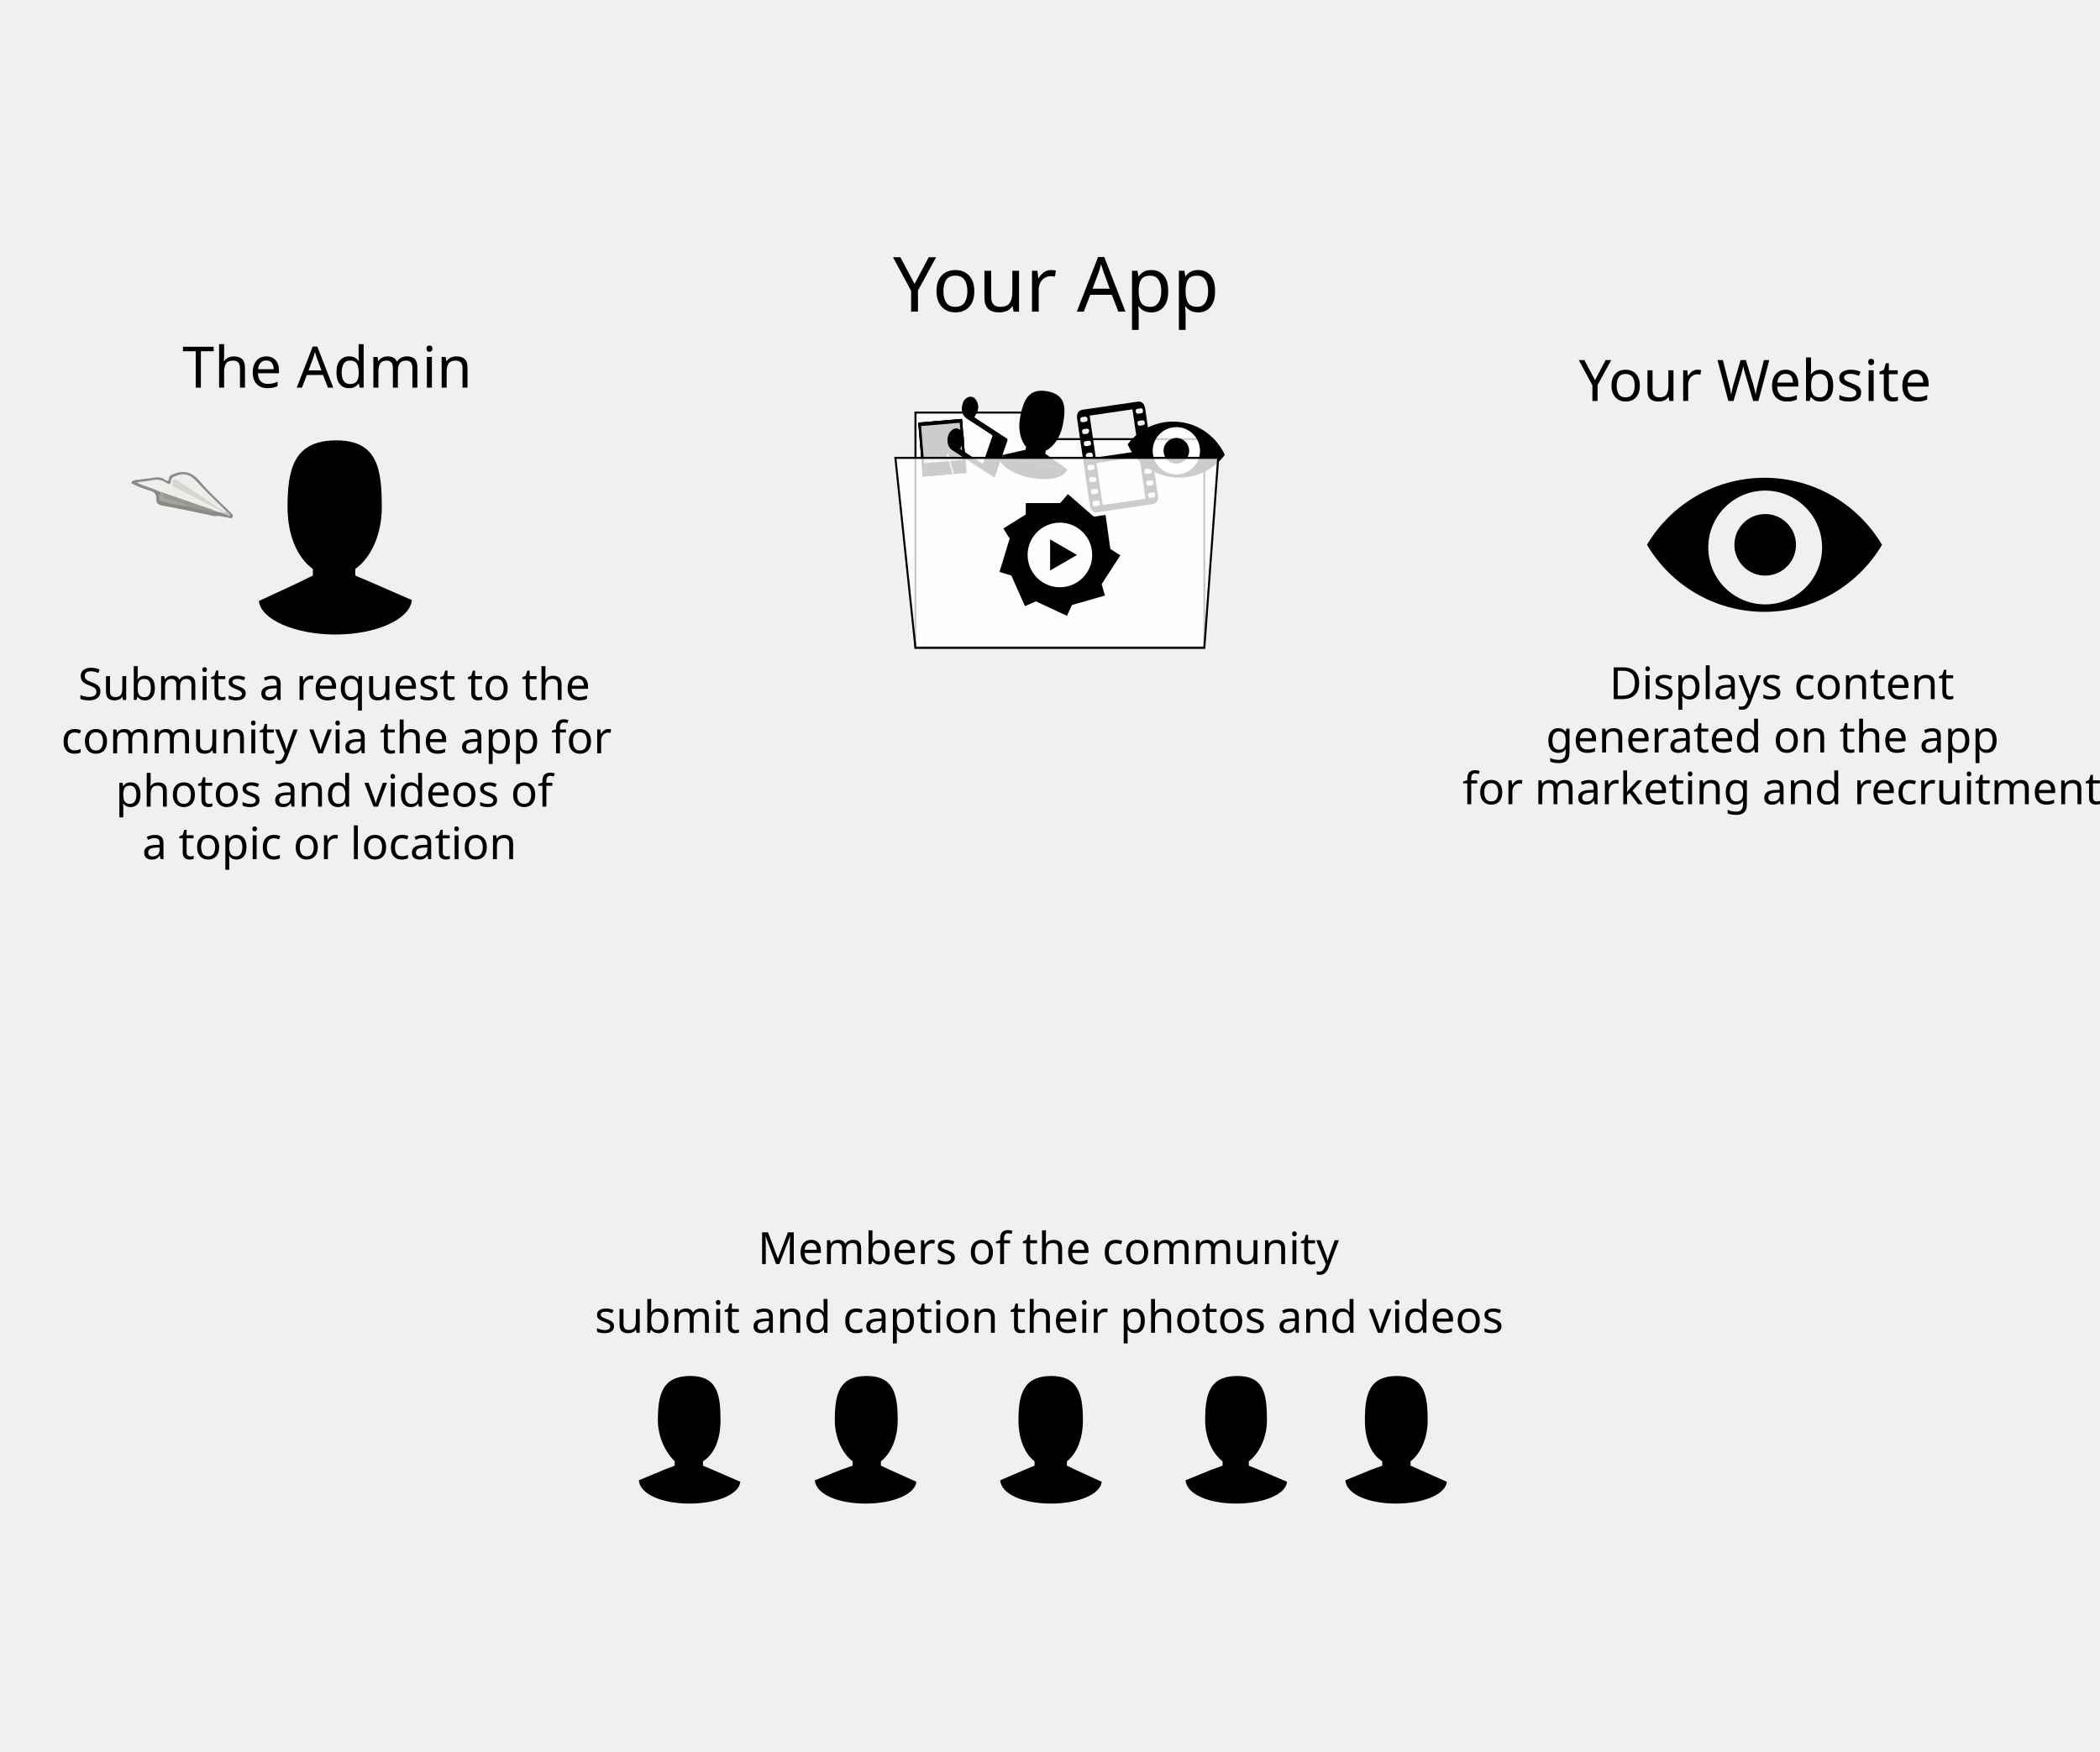
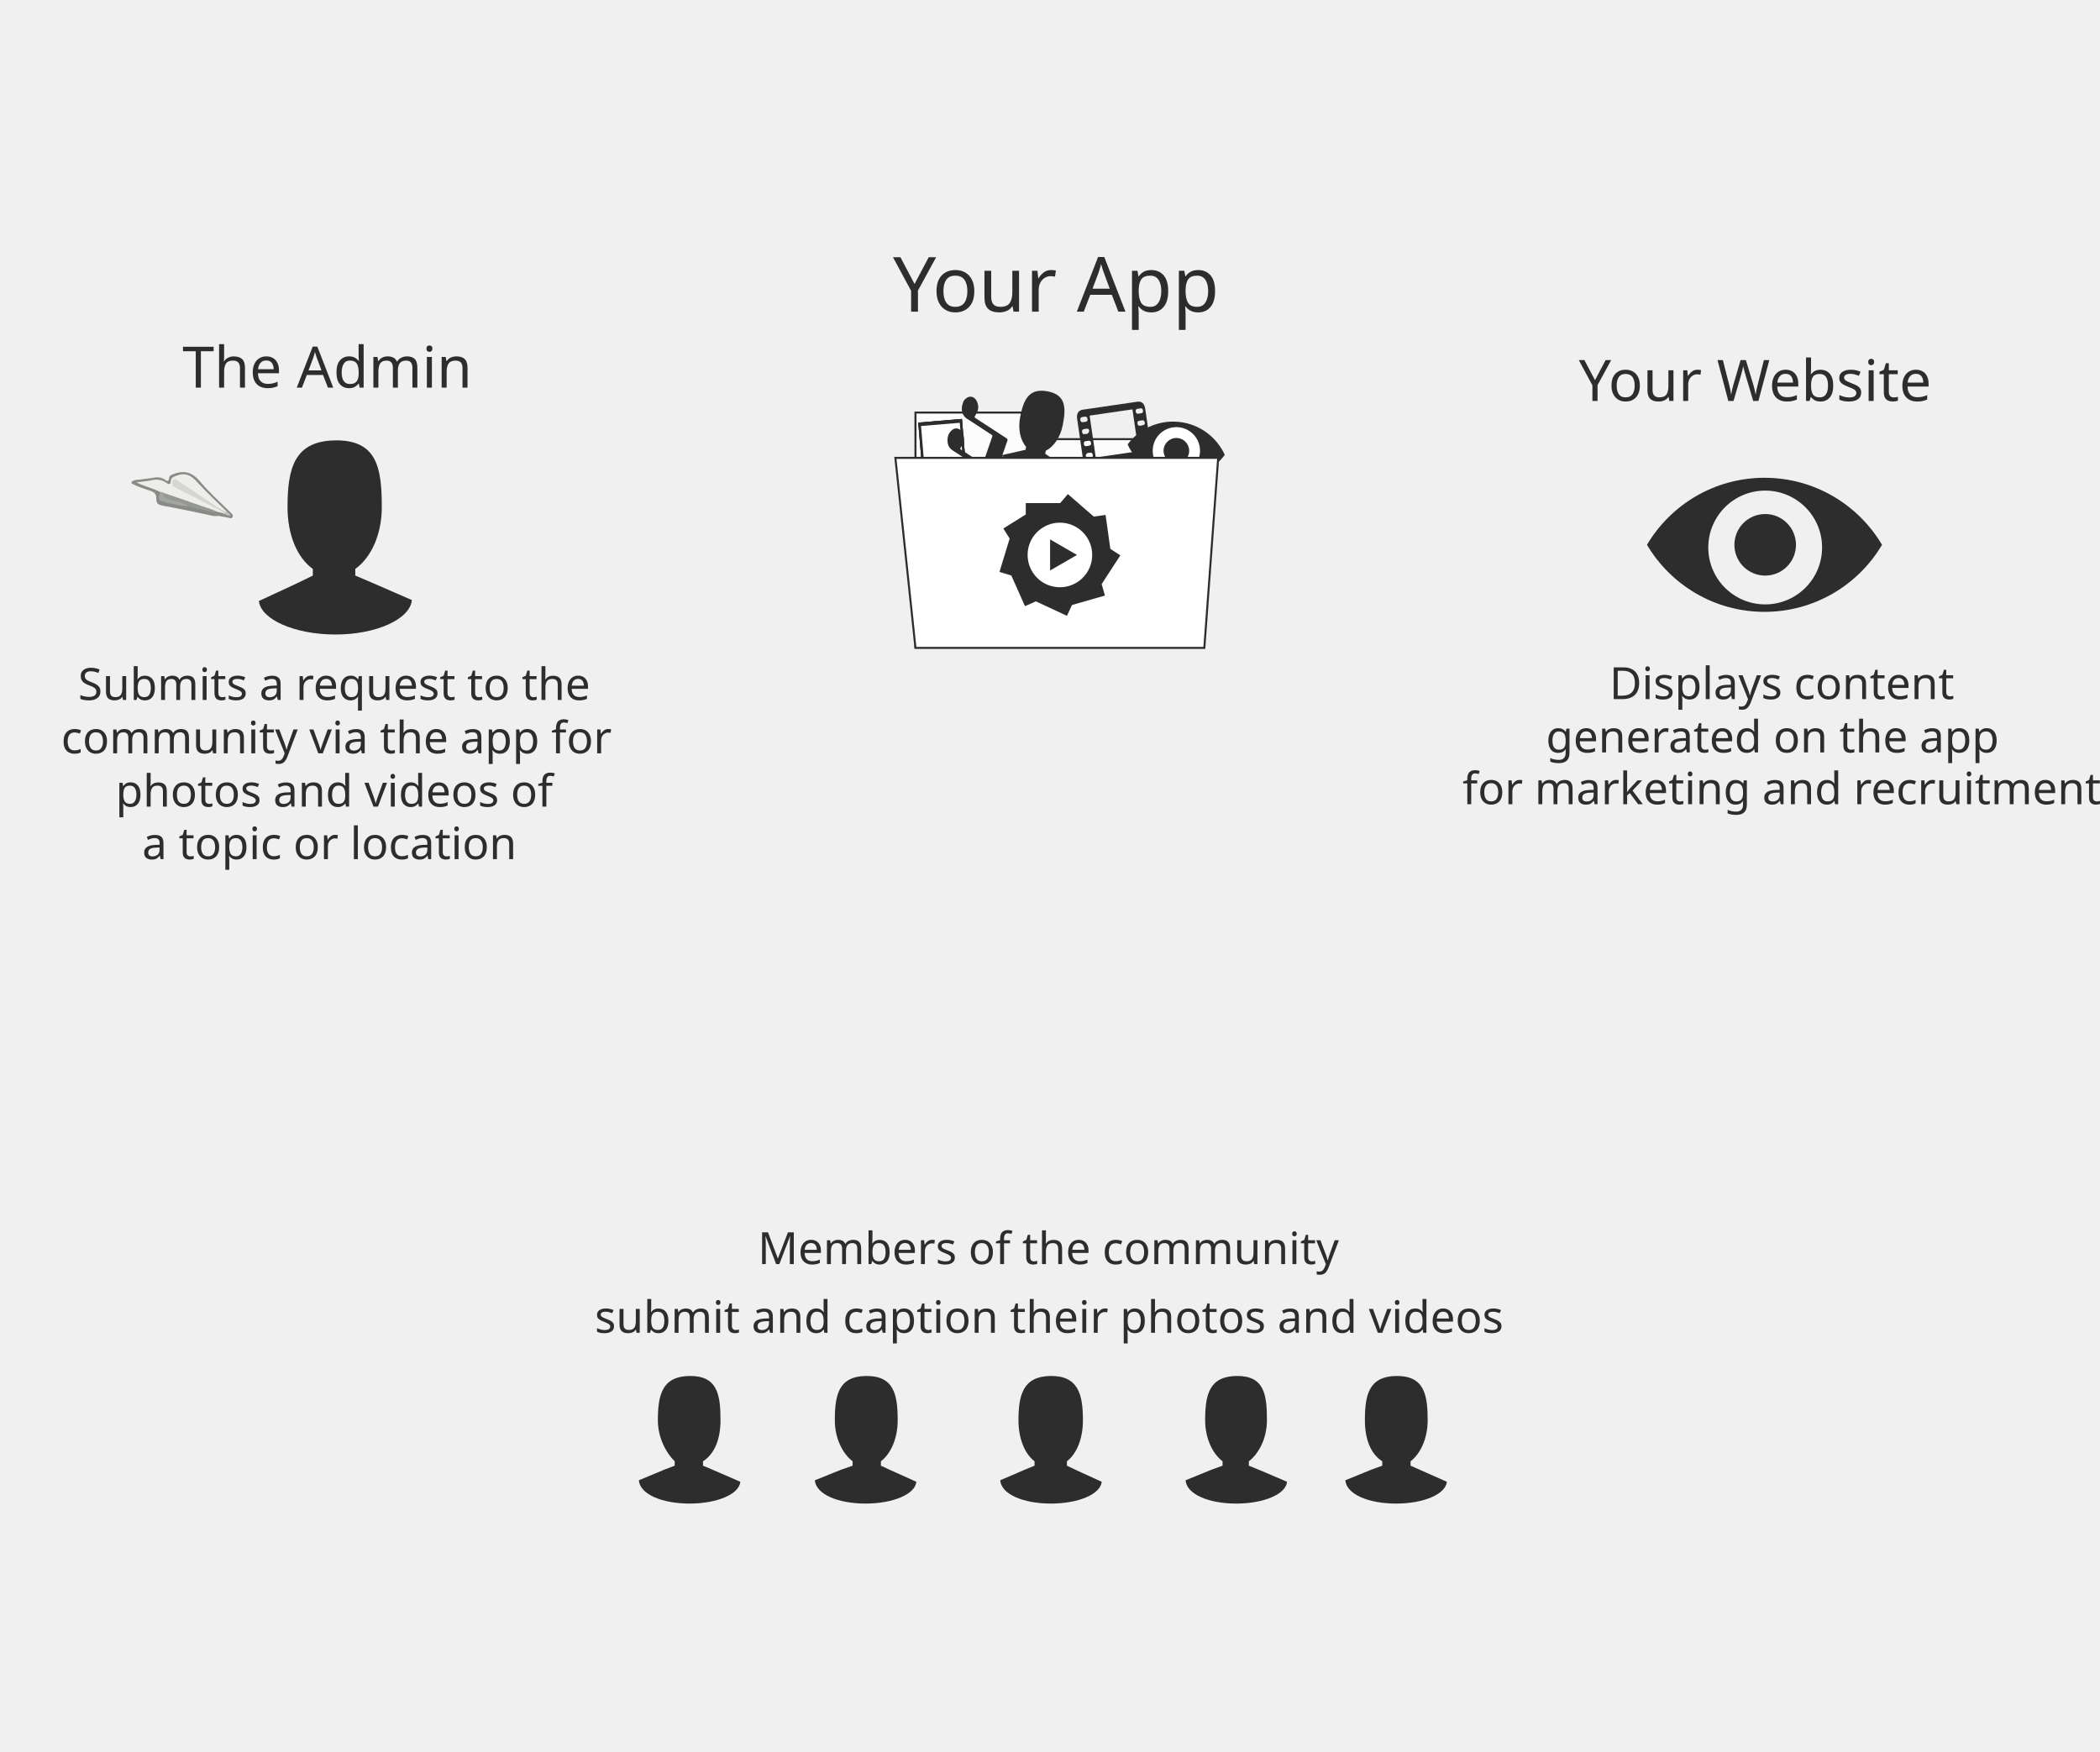
<svg xmlns="http://www.w3.org/2000/svg" version="1.1" id="Layer_1" x="0px" y="0px" viewBox="0 0 1038.77 866.689" style=" background-color:white;enable-background:new 0 0 1038.77 766.689;" xml:space="preserve">
  <style type="text/css">
	.st0{font-size:75.407px;}
	.st1{fill-rule:evenodd;clip-rule:evenodd;fill:#A3A5A1;}
- 	.st2{fill:none;stroke:black;stroke-width:2;stroke-miterlimit:10;stroke-dasharray:10.669,10.669;}
+ 	.st2{fill:none;stroke:#2d2d2d;stroke-width:2;stroke-miterlimit:10;stroke-dasharray:10.669,10.669;}
	.st3{font-size:21.994px;}
- 	.st4{fill:none;stroke:black;stroke-miterlimit:10;}
+ 	.st4{fill:none;stroke:#2d2d2d;stroke-miterlimit:10;}
	.st5{font-size:28.307px;}
	.st6{fill-rule:evenodd;clip-rule:evenodd;fill:#898B86;}
	.st7{fill-rule:evenodd;clip-rule:evenodd;fill:#EDEDEB;}
	.st8{fill-rule:evenodd;clip-rule:evenodd;fill:#BDBFBA;}
- 	.st9{fill:#black;}
+ 	.st9{fill:#2d2d2d;}
+ 	.st9w{fill:white;}
	.st10{fill:none;}
	.st11{fill-rule:evenodd;clip-rule:evenodd;fill:#969893;}
- 	.st12{fill-rule:evenodd;clip-rule:evenodd;fill:#black;}
- 	.st13{fill:#fff; opacity:0.8;}
- 	.st14{font-family:'Avenir-Heavy', sans-serif;}
+ 	.st12{fill-rule:evenodd;clip-rule:evenodd;fill:#2d2d2d;}
+ 	.st13{fill:#fff;}
+ 	.st14{font-family:'Avenir', sans-serif;}
	.st15{font-family:'Avenir-Roman', sans-serif;}
	.st16{fill-rule:evenodd;clip-rule:evenodd;fill:#D3D7CF;}
	.st17{font-size:37.703px;}
</style>
  <rect x="240.819" y="-1.473" class="st10" width="557.008" height="144.529" />
  <g>
    <g>
-       <polygon class="st13" points="516.596,217.259 504.992,204.103 452.839,204.103 452.839,217.259 452.839,320.139 595.722,320.139     595.722,217.259   " />
+       <polygon class="st13" style="opacity: 0.8;" points="516.596,217.259 504.992,204.103 452.839,204.103 452.839,217.259 452.839,320.139 595.722,320.139     595.722,217.259   " />
      <polygon class="st4" points="516.596,217.259 504.992,204.103 452.839,204.103 452.839,217.259 452.839,320.139 595.722,320.139     595.722,217.259   " />
      <g>
        <path class="st9" d="M503.367,223.406l-9.211,2.087l16.93,3.351l16.933,3.354l-7.722-5.439l-3.282-2.312l0.293-1.467    c3.862-1.91,7.176-6.598,8.353-12.531c1.683-8.507,1.792-15.143-7.592-16.87c-9.142-1.681-11.762,4.2-13.445,12.705    c-1.173,5.932,0.102,11.529,2.947,14.768l-0.29,1.468L503.367,223.406z">
		</path>
        <path class="st9" d="M509.613,236.363c9.1,1.802,17.162-0.063,18.4-4.161l-33.829-6.698    C493.766,229.763,500.512,234.562,509.613,236.363L509.613,236.363z">
		</path>
        <animateTransform attributeName="transform" begin="0.1" attributeType="HML" type="translate" dur="7.5s" values="25,360;0,-25;0,25;310,35;" repeatCount="indefinite" />
      </g>
      <g>
        <path class="st13" d="M596.064,223.196c0,7.249-5.877,13.127-13.125,13.127c-7.251,0-13.128-5.879-13.128-13.127    c0-7.25,5.877-13.126,13.128-13.126C590.188,210.07,596.064,215.947,596.064,223.196L596.064,223.196z">
		</path>
        <path class="st9" d="M583.296,208.734c-10.229-1.108-19.768,3.427-25.518,11.109c3.974,8.733,12.318,15.206,22.548,16.312    c10.232,1.11,19.767-3.426,25.519-11.107C601.871,216.314,593.527,209.843,583.296,208.734L583.296,208.734z M580.632,234.647    c-6.427-0.697-11.07-6.471-10.377-12.898c0.696-6.424,6.472-11.071,12.897-10.374c6.428,0.694,11.075,6.469,10.377,12.895    C592.834,230.696,587.059,235.344,580.632,234.647L580.632,234.647z">
		</path>
        <path class="st9" d="M588.189,223.693c-0.376,3.476-3.502,5.99-6.979,5.614c-3.476-0.377-5.991-3.5-5.613-6.979    c0.376-3.476,3.499-5.989,6.978-5.613C586.053,217.091,588.565,220.216,588.189,223.693L588.189,223.693z">
		</path>
        <animateTransform attributeName="transform" begin="0.6" attributeType="HML" type="translate" dur="7s" values="0,350;0,-15;0,15;300,25;" repeatCount="indefinite" />
      </g>
      <path class="st9" d="M569.638,223.75c1.028,7.037,2.049,14.076,3.092,21.111c0.187,1.269,0.209,2.51-0.534,3.405    c-0.44,0.526-1.074,1-1.678,1.093c-9.345,1.418-18.695,2.774-28.045,4.132c-1.498,0.217-2.765-0.919-3.299-2.894    c-0.062-0.228-0.096-0.463-0.133-0.698c-2.075-14.208-4.156-28.416-6.226-42.625c-0.385-2.66,0.615-4.275,2.777-4.591    c8.969-1.311,17.937-2.622,26.907-3.935c2.334-0.34,3.599,0.83,4.03,3.75C567.569,209.581,568.6,216.667,569.638,223.75    L569.638,223.75z M542.017,226.334c7.107-1.038,14.117-2.064,21.173-3.094c-1.018-6.953-2.021-13.821-3.028-20.718    c-7.093,1.036-14.128,2.065-21.172,3.094C540.001,212.557,541.002,219.397,542.017,226.334L542.017,226.334z M545.45,249.841    c7.117-1.042,14.109-2.062,21.187-3.097c-1.019-6.956-2.027-13.85-3.036-20.762c-7.104,1.038-14.121,2.063-21.185,3.097    C543.432,236.018,544.436,242.887,545.45,249.841L545.45,249.841z M567.745,231.79c-0.223,0.032-0.442,0.078-0.664,0.093    c-0.773,0.063-1.057,0.657-0.94,1.506c0.119,0.858,0.645,1.149,1.304,1.067c0.223-0.029,0.443-0.072,0.665-0.099    c1.341-0.161,1.824-0.611,1.604-1.611C569.4,231.326,568.523,231.673,567.745,231.79L567.745,231.79z M538.714,224.052    c-0.421,0.06-0.786-0.017-0.971,0.167c-0.312,0.319-0.758,0.844-0.699,1.204c0.074,0.465,0.547,0.951,0.934,1.244    c0.222,0.168,0.618-0.023,0.932-0.067c1.377-0.198,1.853-0.627,1.637-1.577C540.225,223.615,539.361,223.939,538.714,224.052    L538.714,224.052z M568.563,237.714c-0.064,0.009-0.128,0.021-0.189,0.026c-1.055,0.131-1.5,0.611-1.382,1.484    c0.125,0.894,0.644,1.205,1.751,1.048c0.06-0.01,0.124-0.019,0.187-0.027c1.365-0.2,1.812-0.613,1.668-1.547    C570.453,237.786,569.858,237.502,568.563,237.714L568.563,237.714z M565.221,213.956c-0.348,0.052-0.791-0.041-1.018,0.186    c-0.312,0.316-0.677,0.899-0.618,1.314c0.058,0.42,0.587,1.041,0.939,1.097c0.652,0.105,1.374-0.002,1.964-0.293    c0.316-0.156,0.64-0.92,0.567-1.336c-0.072-0.413-0.605-0.814-0.994-1.063C565.845,213.725,565.505,213.913,565.221,213.956    L565.221,213.956z M536.424,208.75c0,0.002,0,0.005,0,0.008c0.191-0.026,0.378-0.062,0.57-0.082    c0.692-0.07,1.053-0.563,0.95-1.388c-0.11-0.887-0.61-1.276-1.34-1.154c-0.504,0.082-1.018,0.113-1.51,0.243    c-0.578,0.154-0.818,0.646-0.699,1.39c0.116,0.736,0.477,1.13,1.08,1.113C535.794,208.874,536.109,208.797,536.424,208.75    L536.424,208.75z M539.747,232.522c0.25-0.037,0.503-0.083,0.758-0.109c0.71-0.073,1.014-0.608,0.909-1.417    c-0.103-0.76-0.539-1.182-1.186-1.12c-0.509,0.05-1.018,0.118-1.515,0.219c-0.667,0.135-0.99,0.614-0.835,1.483    c0.143,0.809,0.563,1.131,1.205,1.041C539.305,232.587,539.526,232.554,539.747,232.522L539.747,232.522z M542.075,247.8    c-0.223,0.033-0.443,0.063-0.664,0.097c-0.719,0.104-1.084,0.558-0.93,1.494c0.15,0.89,0.642,1.144,1.304,1.049    c0.312-0.046,0.627-0.112,0.945-0.133c0.784-0.052,1.45-0.351,1.282-1.492c-0.166-1.14-0.891-1.24-1.652-1.061    C542.266,247.78,542.169,247.786,542.075,247.8L542.075,247.8z M566.396,222.392c1.344-0.195,1.736-0.565,1.596-1.502    c-0.137-0.925-0.679-1.211-1.967-1.01c-0.772,0.12-1.716,0.042-1.631,1.485C564.452,222.34,564.997,222.598,566.396,222.392    L566.396,222.392z M537.161,214.672c0.283-0.041,0.646,0.037,0.834-0.148c0.333-0.34,0.768-0.803,0.789-1.269    c0.039-0.724-0.431-1.228-1.091-1.177c-0.57,0.045-1.143,0.124-1.697,0.251c-0.636,0.148-0.869,0.677-0.716,1.463    c0.142,0.735,0.514,1.081,1.126,0.992C536.658,214.748,536.909,214.71,537.161,214.672L537.161,214.672z M541.171,241.896    c-0.222,0.032-0.443,0.072-0.664,0.095c-0.638,0.06-0.983,0.454-0.917,1.273c0.071,0.861,0.479,1.274,1.178,1.235    c0.251-0.013,0.504-0.062,0.754-0.098c1.383-0.202,1.845-0.62,1.623-1.574C542.812,241.402,541.94,241.809,541.171,241.896    L541.171,241.896z M540.339,238.572c0.561-0.125,0.876-0.179,1.183-0.268c0.758-0.222,1.108-1.157,0.567-1.826    c-0.341-0.417-1.056-0.665-1.524-0.567c-0.648,0.135-1.636-0.172-1.811,1.003c-0.065,0.436,0.159,1.198,0.449,1.437    C539.554,238.645,540.11,238.54,540.339,238.572L540.339,238.572z M563.72,204.572c0.252-0.037,0.503-0.082,0.757-0.109    c0.711-0.073,1.021-0.587,0.893-1.414c-0.117-0.776-0.553-1.141-1.21-1.028c-0.5,0.085-1.006,0.157-1.513,0.221    c-0.655,0.086-0.965,0.547-0.851,1.34c0.12,0.839,0.563,1.224,1.263,1.088C563.274,204.626,563.498,204.604,563.72,204.572    L563.72,204.572z M569.838,246.143c0.123-0.018,0.248-0.047,0.374-0.053c0.745-0.042,1.384-0.3,1.239-1.404    c-0.153-1.184-0.891-1.21-1.64-1.073c-0.094,0.017-0.188,0.029-0.283,0.042c-1.407,0.204-1.85,0.595-1.651,1.547    C568.185,246.676,569.074,246.215,569.838,246.143L569.838,246.143z M564.267,208.055c-0.095,0.016-0.187,0.035-0.281,0.042    c-0.747,0.057-1.48,0.206-1.316,1.418c0.159,1.21,0.902,1.185,1.643,1.047c0.094-0.018,0.188-0.03,0.284-0.041    c1.407-0.205,1.856-0.601,1.646-1.544C565.913,207.532,565.033,207.969,564.267,208.055L564.267,208.055z M566.894,225.889    c-0.283,0.041-0.567,0.084-0.852,0.124c-0.631,0.087-0.865,0.589-0.777,1.301c0.098,0.77,0.479,1.207,1.153,1.117    c0.282-0.039,0.565-0.08,0.852-0.119c1.354-0.2,1.771-0.562,1.581-1.49C568.544,225.346,567.655,225.809,566.894,225.889    L566.894,225.889z M537.768,218.162c-0.285,0.041-0.57,0.085-0.854,0.125c-0.626,0.086-0.88,0.534-0.791,1.285    c0.097,0.804,0.473,1.211,1.139,1.147c0.287-0.028,0.572-0.075,0.856-0.118c1.335-0.195,1.774-0.602,1.554-1.536    C539.355,217.705,538.52,218.043,537.768,218.162L537.768,218.162z">
        <animateTransform attributeName="transform" begin="1.3" attributeType="HML" type="translate" dur="7s" values="15,350;0,-25;0,25;390,35;390,25;360,635;" repeatCount="indefinite" />
      </path>
      <g>
        <rect x="455.299" y="208.121" transform="matrix(0.9965 -0.0836 0.0836 0.9965 -16.8861 39.7452)" class="st9" width="21.686" height="26.766">
			</rect>
        <rect x="456.332" y="209.919" transform="matrix(0.9965 -0.0835 0.0835 0.9965 -16.6752 39.6825)" class="st13" width="19.222" height="18.446">
			</rect>
        <animateTransform attributeName="transform" begin="0.6" attributeType="HML" type="translate" dur="7s" values="-20,350;20,-15;0,15;360,15;360,25;320,650" repeatCount="indefinite" />
      </g>
      <g>
        <rect x="455.299" y="208.121" transform="matrix(0.9965 -0.0836 0.0836 0.9965 -16.8861 39.7452)" class="st9" width="21.686" height="26.766">
			</rect>
        <rect x="456.332" y="209.919" transform="matrix(0.9965 -0.0835 0.0835 0.9965 -16.6752 39.6825)" class="st13" width="19.222" height="18.446">	
			</rect>
        <animateTransform attributeName="transform" begin="0.7" attributeType="HML" type="translate" dur="7.5s" values="-50,350;0,-15;30,15; 360,25;350,25;360,625;" repeatCount="indefinite" />
      </g>
      <g>
        <rect x="455.299" y="208.121" transform="matrix(0.9965 -0.0836 0.0836 0.9965 -16.8861 39.7452)" class="st9" width="21.686" height="26.766">
			</rect>
        <rect x="456.332" y="209.919" transform="matrix(0.9965 -0.0835 0.0835 0.9965 -16.6752 39.6825)" class="st13" width="19.222" height="18.446">
			</rect>
        <animateTransform attributeName="transform" begin="0.5" attributeType="HML" type="translate" dur="7.5s" values="40,350;10,-20;0,15; 370,19;380,10;390,619;" repeatCount="indefinite" />
      </g>
      <rect x="448.129" y="230.516" transform="matrix(0.9617 -0.2741 0.2741 0.9617 -47.4573 131.946)" class="st13" width="0.773" height="10.619" />
      <rect x="469.725" y="224.354" transform="matrix(0.9618 -0.2737 0.2737 0.9618 -44.9098 137.4508)" class="st13" width="0.774" height="10.62" />
      <path class="st12" d="M491.96,236.201c-0.234-0.099-0.49-0.165-0.7-0.303c-6.671-4.354-13.326-8.736-20.016-13.061    c-1.617-1.042-2.389-2.497-2.533-4.32c-0.167-2.106,0.342-4.04,1.922-5.537c1.691-1.6,3.959-1.347,5.188,0.628    c1.372,2.197,1.354,4.482,0.093,6.745c-0.232,0.417-0.489,0.824-0.758,1.22c-0.222,0.327-0.234,0.562,0.139,0.805    c3.47,2.252,6.931,4.517,10.392,6.781c0.346,0.227,0.526,0.176,0.666-0.231c1.488-4.333,2.984-8.667,4.49-12.994    c0.176-0.505-0.123-0.701-0.472-0.927c-3.938-2.567-7.845-5.186-11.821-7.695c-2.37-1.493-3.041-3.634-2.701-6.217    c0.115-0.866,0.492-1.697,0.745-2.544c0.168-0.254,0.335-0.51,0.502-0.767c0.143-0.125,0.296-0.242,0.43-0.378    c1.651-1.687,4.006-1.515,5.303,0.455c0.397,0.601,0.678,1.318,0.863,2.023c0.568,2.164-0.135,4.082-1.359,5.833    c-0.396,0.568-0.283,0.808,0.256,1.158c5.096,3.301,10.172,6.638,15.271,9.936c0.556,0.359,0.638,0.697,0.429,1.284    c-1.511,4.299-3.007,8.604-4.495,12.913c-0.557,1.617-1.08,3.245-1.619,4.868C492.103,235.982,492.032,236.094,491.96,236.201    L491.96,236.201z">
        <animateTransform attributeName="transform" begin="0.6" attributeType="HML" type="translate" dur="7s" values="0,350;0,-15;0,15;385,15;370,25;390,615;" repeatCount="indefinite" />
      </path>
      <polygon class="st13" points="595.722,320.529 452.839,320.529 442.904,226.495 602.583,226.495   " />
      <polygon class="st4" points="595.722,320.529 452.839,320.529 442.904,226.495 602.583,226.495   " />
      <path class="st9" d="M554.174,274.747l-4.945-3.211l-2.358-16.794l-5.821,0.836l-12.818-11.144l-3.798,4.452h-17.031v5.635    l-11.092,6.933l3.117,4.992l-5.037,16.485l5.87,1.795l6.753,15.161l5.386-2.399l15.37,7.171l2.493-5.348l16.3-4.673l-1.624-5.666    L554.174,274.747z M524.28,290.523c-8.822,0-15.974-7.152-15.974-15.978s7.152-15.977,15.974-15.977    c8.824,0,15.979,7.152,15.979,15.977S533.104,290.523,524.28,290.523L524.28,290.523z" />
      <polygon class="st9" points="519.435,266.864 532.736,274.548 519.435,282.228   " />
    </g>
    <g>
      <g>
        <path class="st2" d="M516.366,364.063" />
        <path class="st2" d="M462.485,470.762" />
        <path class="st2" d="M580.838,470.762" />
      </g>
      <g>
        <path class="st9" d="M366.218,733.068c-0.618,6.199-11.604,10.78-25.114,10.78c-13.5,0-24.486-4.505-25.104-11.505h-0.042     l12.505-5.221l5.278-2.015v-2.18c-4-3.812-8.326-11.446-8.326-20.255c0-12.63,2.116-21.762,15.647-21.951     c13.887-0.188,15.336,9.321,15.336,21.951c0,8.809-2.657,16.443-8.657,20.255v2.18l5.625,2.377L366.218,733.068z" />
        <g>
          <path class="st9" d="M453.282,733.068c-0.619,6.199-11.604,10.78-25.115,10.78s-24.486-4.505-25.104-11.505h-0.042l12.973-5.221      l5.747-2.015v-2.18c-5-3.812-8.795-11.446-8.795-20.255c0-12.63,1.882-21.762,15.403-21.951      c13.898-0.188,15.697,9.321,15.697,21.951c0,8.809-3.305,16.443-8.305,20.255v2.18l5.157,2.377L453.282,733.068z" />
          <path class="st9" d="M544.964,733.068c-0.617,6.199-11.604,10.78-25.115,10.78c-13.5,0-24.486-4.505-25.104-11.505h-0.042      l12.133-5.221l4.905-2.015v-2.18c-5-3.812-7.954-11.446-7.954-20.255c0-12.63,2.302-21.762,15.833-21.951      c13.887-0.188,16.053,9.321,16.053,21.951c0,8.809-2.932,16.443-7.932,20.255v2.18l5.003,2.377L544.964,733.068z" />
          <path class="st9" d="M636.646,733.068c-0.606,6.199-11.593,10.78-25.104,10.78c-13.51,0-24.496-4.505-25.104-11.505h-0.042      l12.785-5.221l5.561-2.015v-2.18c-5-3.812-8.607-11.446-8.607-20.255c0-12.63,1.964-21.762,15.495-21.951      c13.898-0.188,15.058,9.321,15.058,21.951c0,8.809-3.945,16.443-8.945,20.255v2.18l5.845,2.377L636.646,733.068z" />
        </g>
        <path class="st9" d="M715.688,733.068c-0.608,6.199-11.604,10.78-25.115,10.78c-13.5,0-24.486-4.505-25.104-11.505h-0.043     l12.771-5.221l5.545-2.015v-2.18c-6-3.812-8.594-11.446-8.594-20.255c0-12.63,1.984-21.762,15.506-21.951     c13.896-0.188,15.546,9.321,15.546,21.951c0,8.809-3.458,16.443-8.458,20.255v2.18l5.369,2.377L715.688,733.068z" />
      </g>
    </g>
    <g>
      <g>
        <path class="st9" d="M203.738,296.871c-0.922,9.426-17.48,17.036-37.829,17.036c-20.36,0-36.918-7.562-37.84-16.562h-0.062     l18.819-8.72l7.916-3.881v-3.278c-8-5.76-12.514-17.26-12.514-30.529c0-19.029,3.195-32.802,23.586-33.074     c20.936-0.283,23.041,14.044,23.041,33.074c0,13.27-5.113,24.769-13.113,30.529v3.278l8.552,3.644L203.738,296.871z" />
      </g>
      <rect x="31.98" y="170.36" class="st10" width="267.794" height="52.746" />
      <text transform="matrix(1 0 0 1 90.231 191.7603)" class="st9 st14 st5">The Admin </text>
      <rect x="13.926" y="329.648" class="st10" width="303.902" height="158.396" />
      <text transform="matrix(1 0 0 1 38.624 346.2754)">
        <tspan x="0" y="0" class="st9 st14 st3">Submits a request to the </tspan>
        <tspan x="-8.369" y="26.393" class="st9 st14 st3">community via the app for </tspan>
        <tspan x="18.552" y="52.785" class="st9 st14 st3">photos and videos of </tspan>
        <tspan x="31.671" y="78.753" class="st9 st14 st3">a topic or location</tspan>
        <tspan x="271.176" y="86.753" class="st9 st14 st5"> </tspan>
      </text>
    </g>
    <g>
      <path class="st9" d="M872.812,236.364c-24.749,0-46.373,13.312-58.135,33.166c11.762,19.852,33.386,33.165,58.135,33.165    c24.747,0,46.372-13.312,58.136-33.165C919.184,249.677,897.559,236.364,872.812,236.364L872.812,236.364z M873.154,299.007    c-15.548,0-28.149-12.602-28.149-28.146c0-15.548,12.602-28.151,28.149-28.151c15.543,0,28.146,12.603,28.146,28.151    C901.301,286.405,888.697,299.007,873.154,299.007L873.154,299.007z" />
      <path class="st9" d="M888.383,269.528c0,8.411-6.82,15.232-15.229,15.232c-8.416,0-15.229-6.821-15.229-15.232    c0-8.409,6.813-15.228,15.229-15.228C881.562,254.3,888.383,261.119,888.383,269.528L888.383,269.528z" />
    </g>
    <text transform="matrix(1 0 0 1 780.9531 198.3618)" class="st9 st14 st5">Your Website</text>
    <text transform="matrix(1 0 0 1 808.0898 355.8564)">
      <tspan x="-12" y="-10" class="st9 st14 st3">Displays content</tspan>
      <tspan x="-43.393" y="16.393" class="st9 st14 st3">generated on the app</tspan>
      <tspan x="-90.393" y="42" class="st9 st14 st3"> for marketing and recruitment</tspan>
    </text>
    <rect x="218.402" y="608.75" class="st10" width="589.933" height="158.396" />
    <text transform="matrix(1 0 0 1 314.8354 625.377)">
      <tspan x="60" y="0" class="st9 st14 st3">Members of the community </tspan>
      <tspan x="-20.654" y="33.969" class="st9 st14 st3">submit and caption their photos and videos</tspan>
      <tspan x="432.718" y="33.969" class="st9 st14 st5"> </tspan>
    </text>
  </g>
  <g>
    <path class="st6" d="M77.323,246.716c0.031-1.936-0.645-3.125-2.711-3.813c-3.222-1.072-6.494-2.1-9.515-3.721    c0-0.281,0-0.561,0-0.841c1.521-1.284,3.458-0.852,5.195-1.221c1.565-0.333,3.2-0.337,4.772-0.646    c2.395-0.471,4.681-0.62,6.77,0.985c0.985,0.757,1.702,0.56,1.782-0.789c0.084-1.417,1.093-1.679,2.196-2.116    c5.398-2.137,9.39-0.853,13.213,3.733c4.552,5.461,9.974,10.196,15.009,15.256c0.618,0.621,1.587,1.22,0.976,2.274    c-0.563,0.972-1.495,0.372-2.282,0.235c-1.58-0.273-3.158-0.557-4.737-0.836c-2.357,0.445-4.524-0.546-6.776-0.901    c-6.82-1.329-13.583-2.942-20.442-4.076C77.819,249.546,77.41,249.127,77.323,246.716z">
		</path>
    <path class="st7" d="M110.527,253.972c-1.125-0.304-2.25-0.606-3.373-0.91c-2.043-0.167-3.938-0.903-5.828-1.598    c-6.819-2.51-13.739-4.732-20.557-7.242c-0.515-0.166-0.966-0.449-1.398-0.767c-3.801-1.924-7.98-2.863-11.922-4.825    c2.717-0.371,5.466-0.592,8.143-1.157c2.59-0.547,4.791,0.046,6.875,1.496c1.176,0.818,1.919,0.697,2.017-0.906    c0.114-1.861,1.354-2.193,2.943-2.785c4.329-1.613,7.127-0.117,10.047,3.119c4.633,5.135,9.762,9.821,14.681,14.696    c-0.249,1.184-0.856,0.445-1.361,0.256c-7.779-4.705-15.174-9.999-22.797-14.946c-0.535-0.347-1.203-1.083-1.787-0.185    c-0.571,0.877-0.385,1.81,0.581,2.337c1.658,0.907,3.266,1.9,4.951,2.756c5.856,2.975,11.831,5.724,17.5,9.056    C109.828,252.713,110.805,252.878,110.527,253.972z">
		</path>
    <path class="st16" d="M110.527,253.972c-1.505-1.757-3.714-2.413-5.643-3.45c-5.969-3.208-12.042-6.228-18.085-9.297    c-0.93-0.472-1.675-0.945-1.516-2.189c0.282-2.195,0.85-2.487,2.706-1.24c6.482,4.354,12.966,8.706,19.427,13.092    c1.145,0.778,2.574,1.083,3.523,2.168c0.215,0.408,0.675,0.737,0.424,1.297C111.039,254.328,110.706,254.319,110.527,253.972z">
		</path>
    <path class="st11" d="M80.72,243.754c6.467,2.229,12.948,4.417,19.392,6.708c2.356,0.837,4.818,1.403,7.042,2.601    c-1.755,0.892-3.362-0.209-4.994-0.476c-3.13-0.511-6.278-1.029-9.305-2.044c-2.992-1.396-6.185-2.15-9.368-2.936    c-1.688-0.417-2.924-1.317-3.317-3.096C80.088,244.137,80.007,243.618,80.72,243.754z">
		</path>
    <path class="st1" d="M80.72,243.754c-0.228,1.837,0.816,2.728,2.404,3.176c2.32,0.655,4.662,1.237,6.968,1.939    c1.036,0.315,2.145,0.618,2.764,1.672c-4.405-0.414-8.684-1.509-12.951-2.581c-1.519-0.382-1.489-1.929-0.979-3.193    c0.175-0.434,0.478-0.808,0.446-1.312C79.866,243.351,80.34,243.337,80.72,243.754z">
		</path>
    <path class="st8" d="M111.364,254.353c-0.142-0.433-0.283-0.865-0.424-1.297c0.403,0.064,0.788,0.748,1.216,0.038    c0.806,0.417,1.409,1.034,1.923,1.929C112.985,255.247,112.158,254.876,111.364,254.353z">
		</path>
    <animateTransform attributeName="transform" begin="0.6" attributeType="HML" type="translate" dur="7s" values="50,0;0,-15;0,15;400,360;" repeatCount="indefinite" />
  </g>
  <rect x="373.712" y="135.672" class="st10" width="388.013" height="92.683" />
  <text transform="matrix(1 0 0 1 441.7124 154.1753)" class="st9 st15 st17">Your App</text>
</svg>
